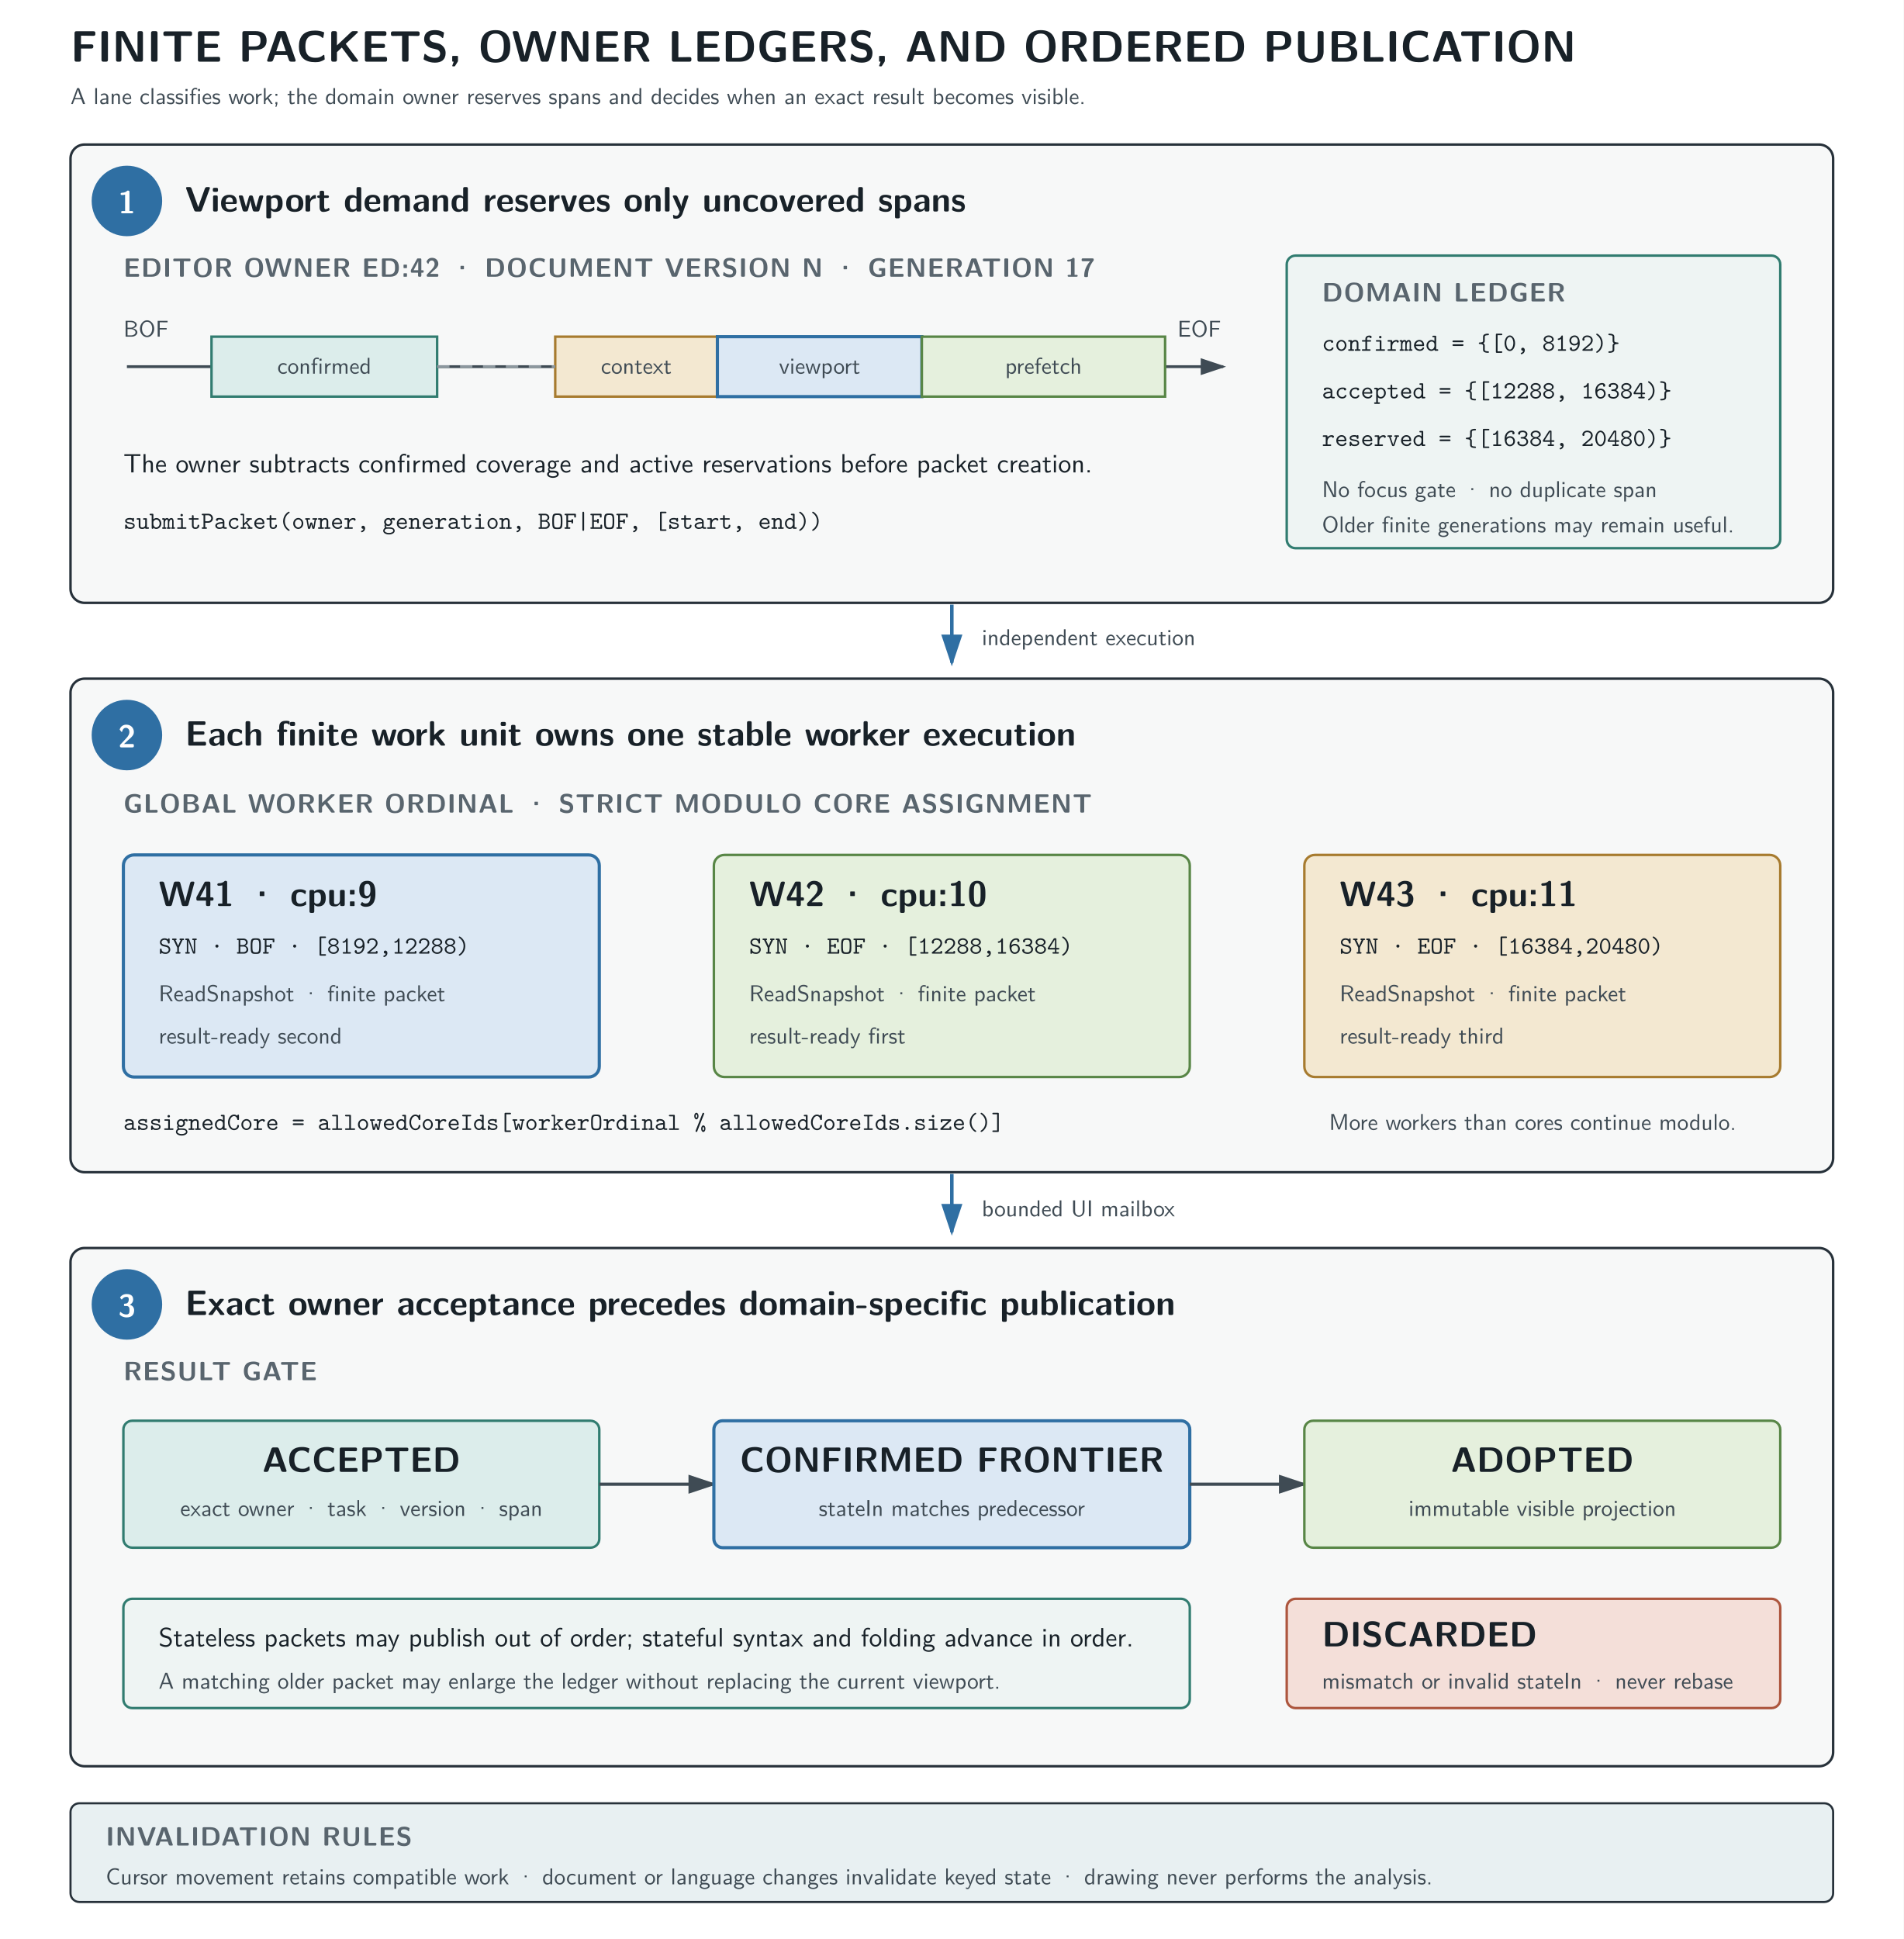
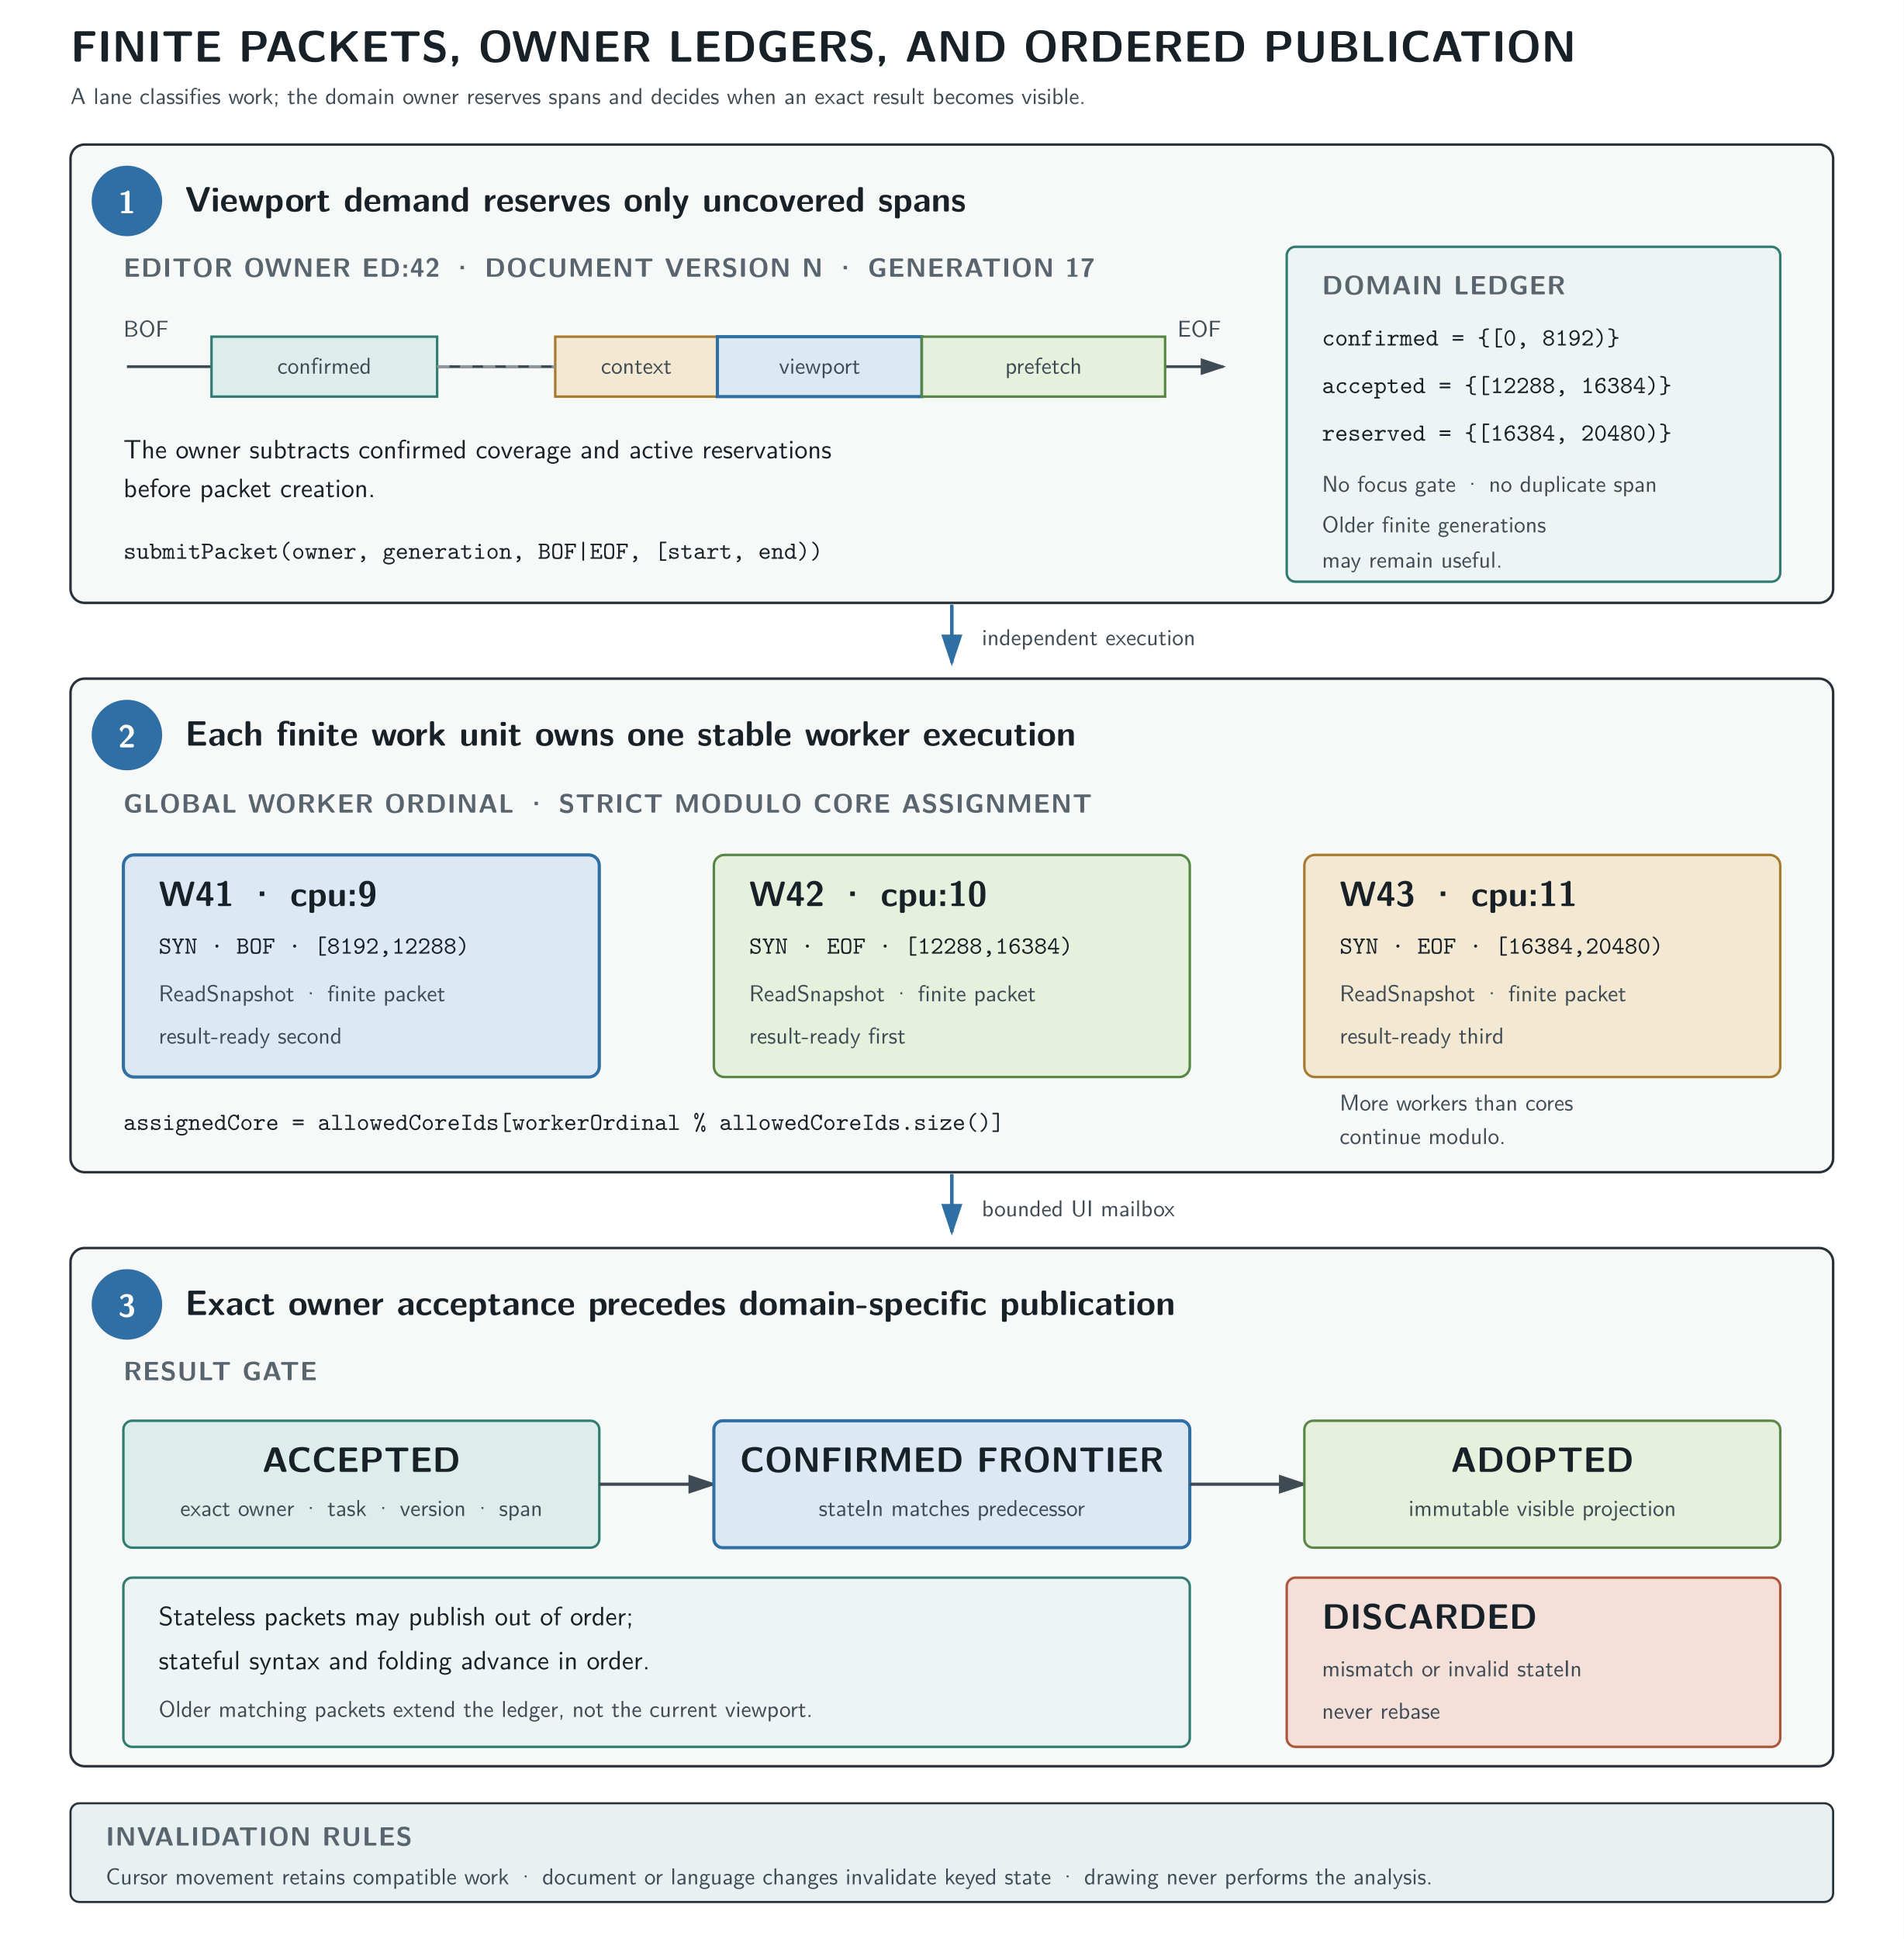
<svg xmlns="http://www.w3.org/2000/svg" version="1.1" width="1080" height="1100" viewBox="0 0 1080 1100" role="img" aria-labelledby="title desc">
  <defs>
    <marker id="arrow" markerWidth="10" markerHeight="10" refX="8" refY="3" orient="auto" markerUnits="strokeWidth">
      <path d="M0,0 L0,6 L9,3 z" fill="#3f4b54" />
    </marker>
    <marker id="arrowBlue" markerWidth="10" markerHeight="10" refX="8" refY="3" orient="auto" markerUnits="strokeWidth">
      <path d="M0,0 L0,6 L9,3 z" fill="#2f6fa3" />
    </marker>
    <style>
      .title { font: 700 25px 'Latin Modern Sans', 'DejaVu Sans', sans-serif; fill: #182128; }
      .panel-title { font: 700 20px 'Latin Modern Sans', 'DejaVu Sans', sans-serif; fill: #182128; }
      .heading { font: 700 15px 'Latin Modern Sans', 'DejaVu Sans', sans-serif; fill: #59656e; letter-spacing: 0.4px; }
      .body { font: 15px 'Latin Modern Sans', 'DejaVu Sans', sans-serif; fill: #182128; }
      .small { font: 13px 'Latin Modern Sans', 'DejaVu Sans', sans-serif; fill: #3f4b54; }
      .code { font: 14px 'Latin Modern Mono', 'DejaVu Sans Mono', monospace; fill: #182128; }
      .badge { font: 700 18px 'Latin Modern Sans', 'DejaVu Sans', sans-serif; fill: #ffffff; text-anchor: middle; }
      .box { fill: #f7f8f8; stroke: #27313a; stroke-width: 1.4; }
      .axis { fill: none; stroke: #3f4b54; stroke-width: 1.6; }
      .flow { fill: none; stroke: #3f4b54; stroke-width: 1.8; marker-end: url(#arrow); }
      .flow-blue { fill: none; stroke: #2f6fa3; stroke-width: 2; marker-end: url(#arrowBlue); }
      .cached { fill: #dcedeb; stroke: #317c70; stroke-width: 1.4; }
      .anchor { fill: #f3e8d1; stroke: #a77b2f; stroke-width: 1.4; }
      .visible { fill: #dce8f4; stroke: #2f6fa3; stroke-width: 1.8; }
      .prefetch { fill: #e5f0dd; stroke: #588646; stroke-width: 1.4; }
      .missing { fill: #f4dfd9; stroke: #ad563e; stroke-width: 1.4; }
    </style>
  </defs>
  <rect width="1080" height="1100" fill="#ffffff" />
  <text x="40" y="35" class="title">FINITE PACKETS, OWNER LEDGERS, AND ORDERED PUBLICATION</text>
  <text x="40" y="59" class="small">A lane classifies work; the domain owner reserves spans and decides when an exact result becomes visible.</text>
  <rect x="40" y="82" width="1000" height="260" rx="8" class="box" />
  <circle cx="72" cy="114" r="20" fill="#2f6fa3" />
  <text x="72" y="121" class="badge">1</text>
  <text x="105" y="120" class="panel-title">Viewport demand reserves only uncovered spans</text>
  <text x="70" y="157" class="heading">EDITOR OWNER ED:42 · DOCUMENT VERSION N · GENERATION 17</text>
  <line x1="72" y1="208" x2="694" y2="208" class="axis" marker-end="url(#arrow)" />
  <text x="70" y="191" class="small">BOF</text>
  <text x="668" y="191" class="small">EOF</text>
  <rect x="120" y="191" width="128" height="34" class="cached" />
  <rect x="315" y="191" width="92" height="34" class="anchor" />
  <rect x="407" y="191" width="116" height="34" class="visible" />
  <rect x="523" y="191" width="138" height="34" class="prefetch" />
  <text x="184" y="212" class="small" text-anchor="middle">confirmed</text>
  <text x="361" y="212" class="small" text-anchor="middle">context</text>
  <text x="465" y="212" class="small" text-anchor="middle">viewport</text>
  <text x="592" y="212" class="small" text-anchor="middle">prefetch</text>
  <line x1="248" y1="208" x2="315" y2="208" stroke="#8c979e" stroke-width="1.5" stroke-dasharray="7 6" />
-   <text x="70" y="268" class="body">The owner subtracts confirmed coverage and active reservations before packet creation.</text>
-   <text x="70" y="300" class="code">submitPacket(owner, generation, BOF|EOF, [start, end))</text>
-   <rect x="730" y="145" width="280" height="166" rx="5" fill="#eef4f3" stroke="#317c70" stroke-width="1.4" />
-   <text x="750" y="171" class="heading">DOMAIN LEDGER</text>
-   <text x="750" y="199" class="code">confirmed = {[0, 8192)}</text>
-   <text x="750" y="226" class="code">accepted = {[12288, 16384)}</text>
-   <text x="750" y="253" class="code">reserved = {[16384, 20480)}</text>
-   <text x="750" y="282" class="small">No focus gate · no duplicate span</text>
-   <text x="750" y="302" class="small">Older finite generations may remain useful.</text>
+   <text x="70" y="260" class="body">The owner subtracts confirmed coverage and active reservations</text>
+   <text x="70" y="282" class="body">before packet creation.</text>
+   <text x="70" y="317" class="code">submitPacket(owner, generation, BOF|EOF, [start, end))</text>
+   <rect x="730" y="140" width="280" height="190" rx="5" fill="#eef4f3" stroke="#317c70" stroke-width="1.4" />
+   <text x="750" y="167" class="heading">DOMAIN LEDGER</text>
+   <text x="750" y="196" class="code">confirmed = {[0, 8192)}</text>
+   <text x="750" y="223" class="code">accepted = {[12288, 16384)}</text>
+   <text x="750" y="250" class="code">reserved = {[16384, 20480)}</text>
+   <text x="750" y="279" class="small">No focus gate · no duplicate span</text>
+   <text x="750" y="302" class="small">Older finite generations</text>
+   <text x="750" y="322" class="small">may remain useful.</text>
  <path d="M540 343 L540 376" class="flow-blue" />
  <text x="557" y="366" class="small">independent execution</text>
  <rect x="40" y="385" width="1000" height="280" rx="8" class="box" />
  <circle cx="72" cy="417" r="20" fill="#2f6fa3" />
  <text x="72" y="424" class="badge">2</text>
  <text x="105" y="423" class="panel-title">Each finite work unit owns one stable worker execution</text>
  <text x="70" y="461" class="heading">GLOBAL WORKER ORDINAL · STRICT MODULO CORE ASSIGNMENT</text>
  <rect x="70" y="485" width="270" height="126" rx="6" class="visible" />
  <text x="90" y="514" class="panel-title">W41 · cpu:9</text>
  <text x="90" y="541" class="code">SYN · BOF · [8192,12288)</text>
  <text x="90" y="568" class="small">ReadSnapshot · finite packet</text>
  <text x="90" y="592" class="small">result-ready second</text>
  <rect x="405" y="485" width="270" height="126" rx="6" class="prefetch" />
  <text x="425" y="514" class="panel-title">W42 · cpu:10</text>
  <text x="425" y="541" class="code">SYN · EOF · [12288,16384)</text>
  <text x="425" y="568" class="small">ReadSnapshot · finite packet</text>
  <text x="425" y="592" class="small">result-ready first</text>
  <rect x="740" y="485" width="270" height="126" rx="6" class="anchor" />
  <text x="760" y="514" class="panel-title">W43 · cpu:11</text>
  <text x="760" y="541" class="code">SYN · EOF · [16384,20480)</text>
  <text x="760" y="568" class="small">ReadSnapshot · finite packet</text>
  <text x="760" y="592" class="small">result-ready third</text>
  <text x="70" y="641" class="code">assignedCore = allowedCoreIds[workerOrdinal % allowedCoreIds.size()]</text>
-   <text x="754" y="641" class="small">More workers than cores continue modulo.</text>
+   <text x="760" y="630" class="small">More workers than cores</text>
+   <text x="760" y="649" class="small">continue modulo.</text>
  <path d="M540 666 L540 699" class="flow-blue" />
  <text x="557" y="690" class="small">bounded UI mailbox</text>
  <rect x="40" y="708" width="1000" height="294" rx="8" class="box" />
  <circle cx="72" cy="740" r="20" fill="#2f6fa3" />
  <text x="72" y="747" class="badge">3</text>
  <text x="105" y="746" class="panel-title">Exact owner acceptance precedes domain-specific publication</text>
  <text x="70" y="783" class="heading">RESULT GATE</text>
  <rect x="70" y="806" width="270" height="72" rx="5" class="cached" />
  <text x="205" y="835" class="panel-title" text-anchor="middle">ACCEPTED</text>
  <text x="205" y="860" class="small" text-anchor="middle">exact owner · task · version · span</text>
  <path d="M340 842 L405 842" class="flow" />
  <rect x="405" y="806" width="270" height="72" rx="5" class="visible" />
  <text x="540" y="835" class="panel-title" text-anchor="middle">CONFIRMED FRONTIER</text>
  <text x="540" y="860" class="small" text-anchor="middle">stateIn matches predecessor</text>
  <path d="M675 842 L740 842" class="flow" />
  <rect x="740" y="806" width="270" height="72" rx="5" class="prefetch" />
  <text x="875" y="835" class="panel-title" text-anchor="middle">ADOPTED</text>
  <text x="875" y="860" class="small" text-anchor="middle">immutable visible projection</text>
-   <rect x="70" y="907" width="605" height="62" rx="5" fill="#eef4f3" stroke="#317c70" stroke-width="1.4" />
-   <text x="90" y="934" class="body">Stateless packets may publish out of order; stateful syntax and folding advance in order.</text>
-   <text x="90" y="958" class="small">A matching older packet may enlarge the ledger without replacing the current viewport.</text>
-   <rect x="730" y="907" width="280" height="62" rx="5" class="missing" />
-   <text x="750" y="934" class="panel-title">DISCARDED</text>
-   <text x="750" y="958" class="small">mismatch or invalid stateIn · never rebase</text>
+   <rect x="70" y="895" width="605" height="96" rx="5" fill="#eef4f3" stroke="#317c70" stroke-width="1.4" />
+   <text x="90" y="922" class="body">Stateless packets may publish out of order;</text>
+   <text x="90" y="947" class="body">stateful syntax and folding advance in order.</text>
+   <text x="90" y="974" class="small">Older matching packets extend the ledger, not the current viewport.</text>
+   <rect x="730" y="895" width="280" height="96" rx="5" class="missing" />
+   <text x="750" y="924" class="panel-title">DISCARDED</text>
+   <text x="750" y="951" class="small">mismatch or invalid stateIn</text>
+   <text x="750" y="975" class="small">never rebase</text>
  <rect x="40" y="1023" width="1000" height="56" rx="5" fill="#e8f0f2" stroke="#27313a" stroke-width="1.2" />
  <text x="60" y="1047" class="heading">INVALIDATION RULES</text>
  <text x="60" y="1069" class="small">Cursor movement retains compatible work · document or language changes invalidate keyed state · drawing never performs the analysis.</text>
</svg>
